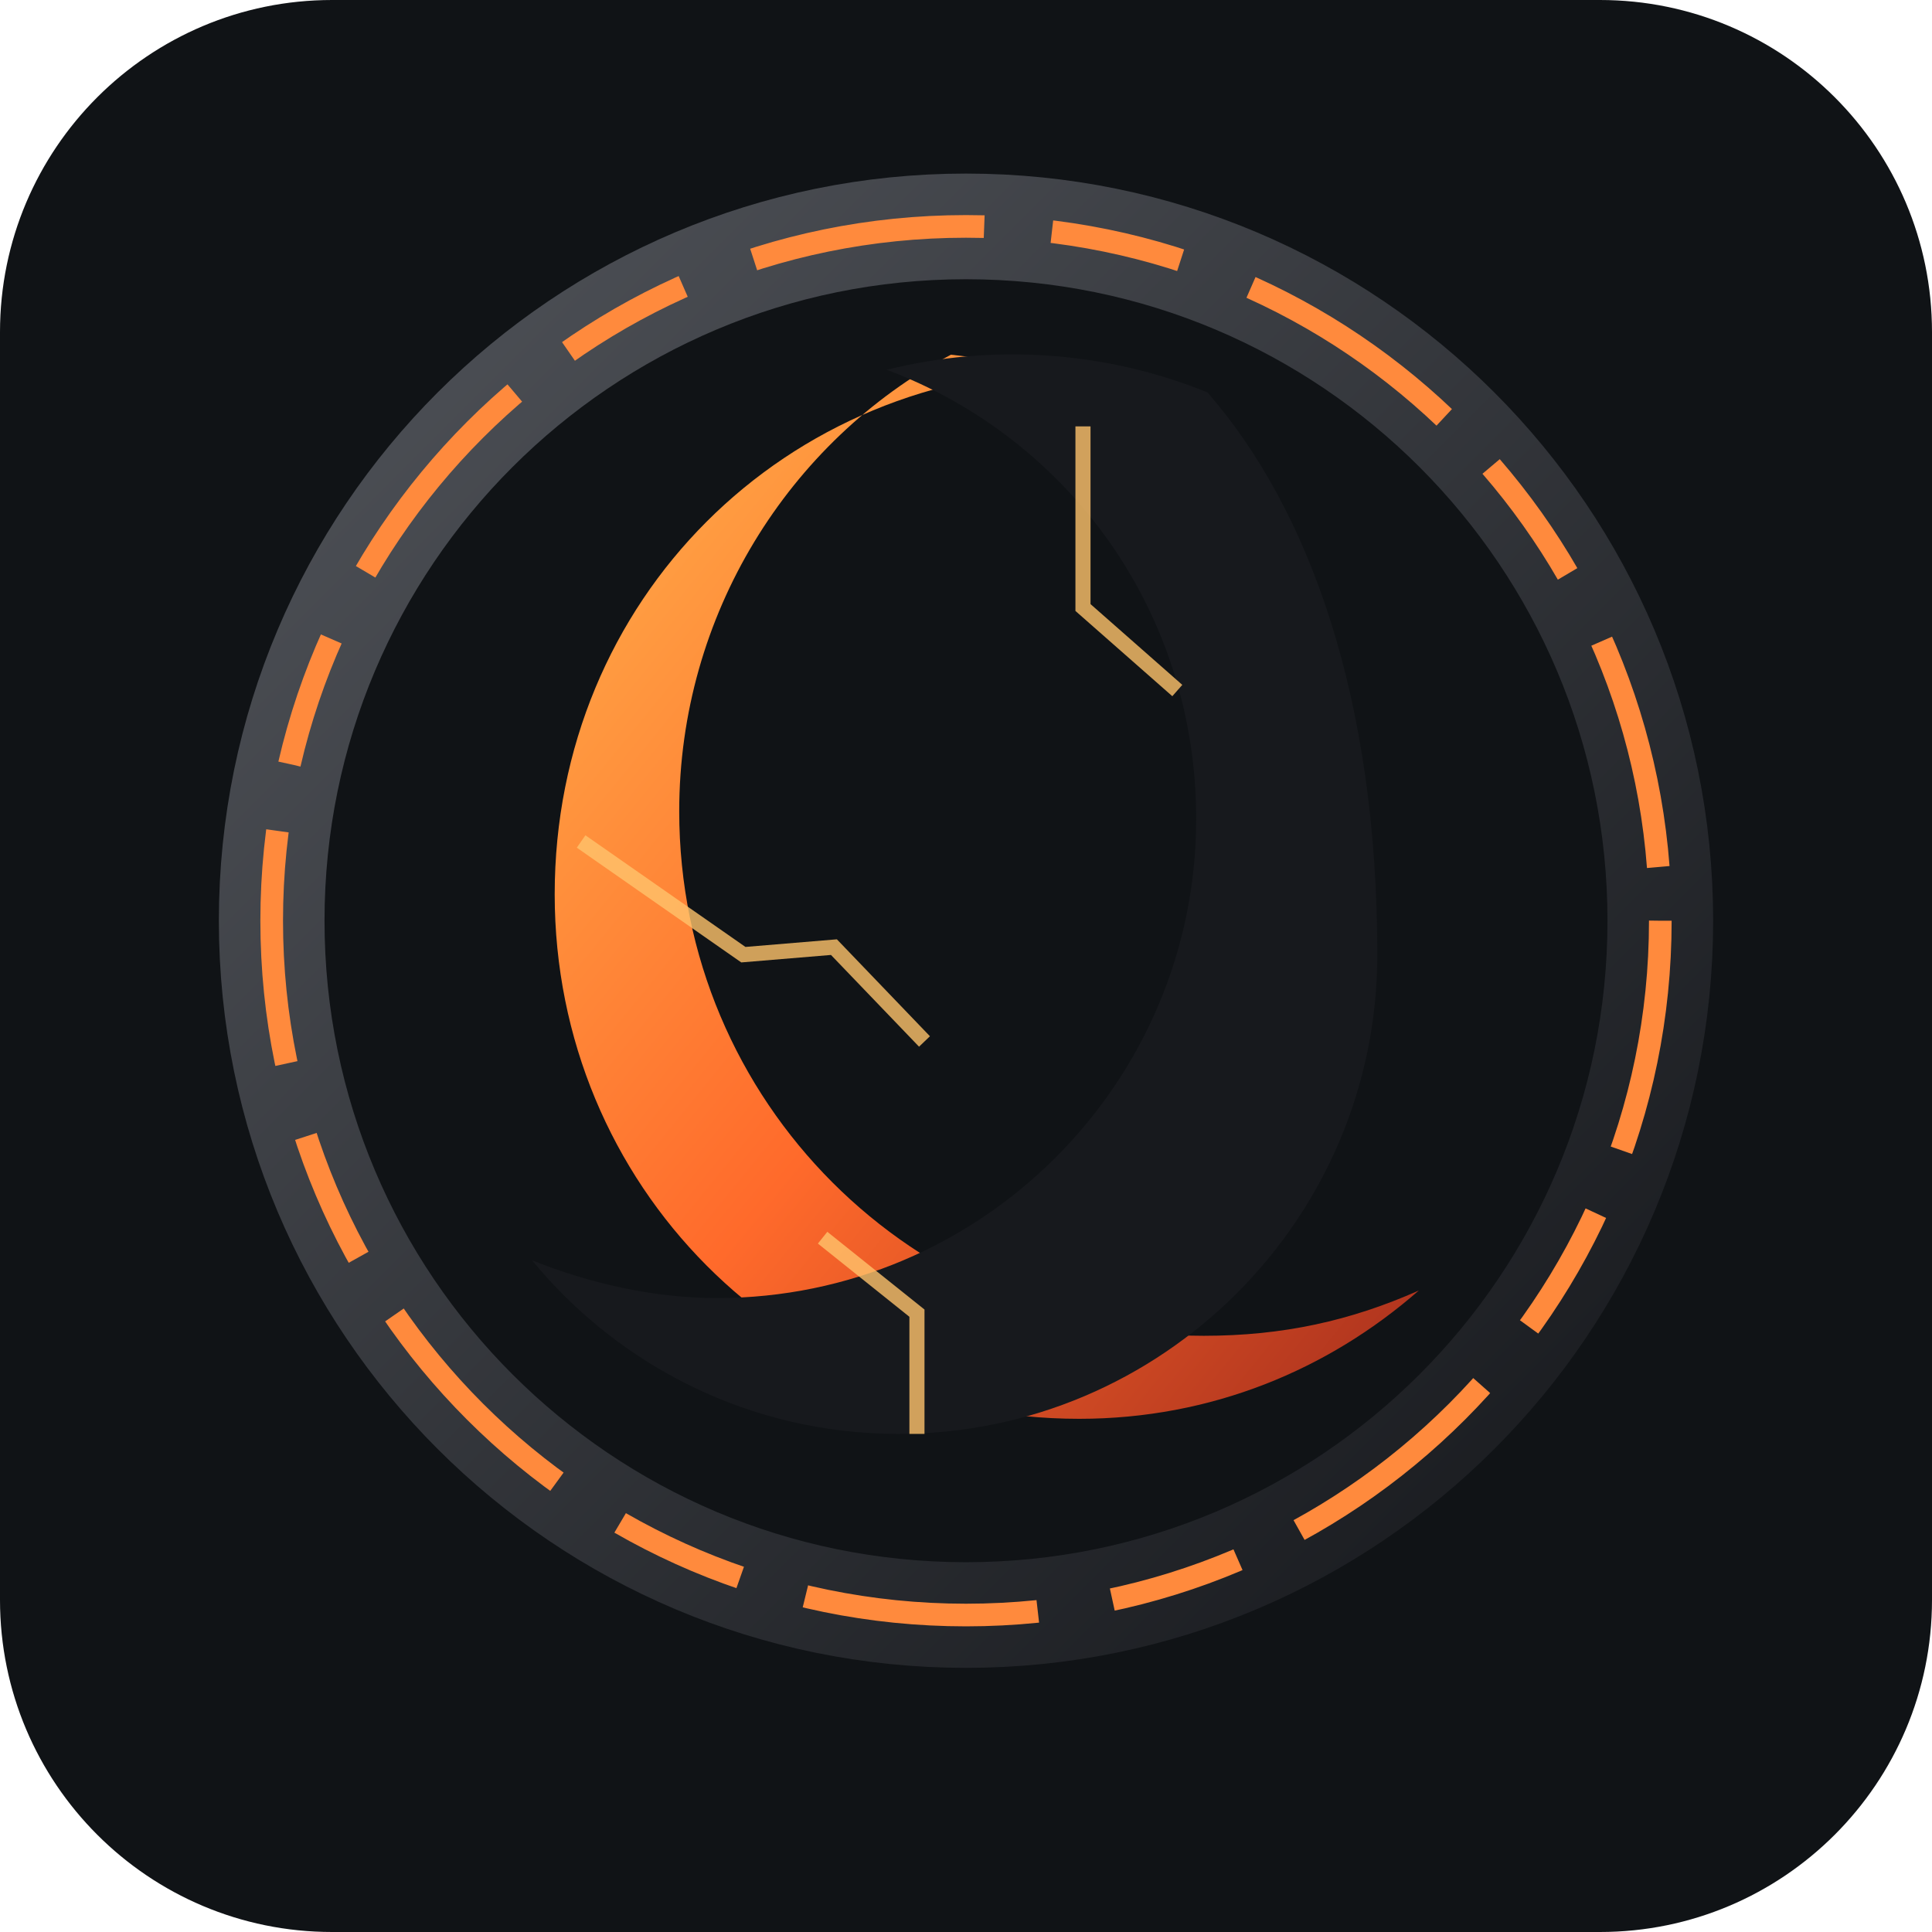
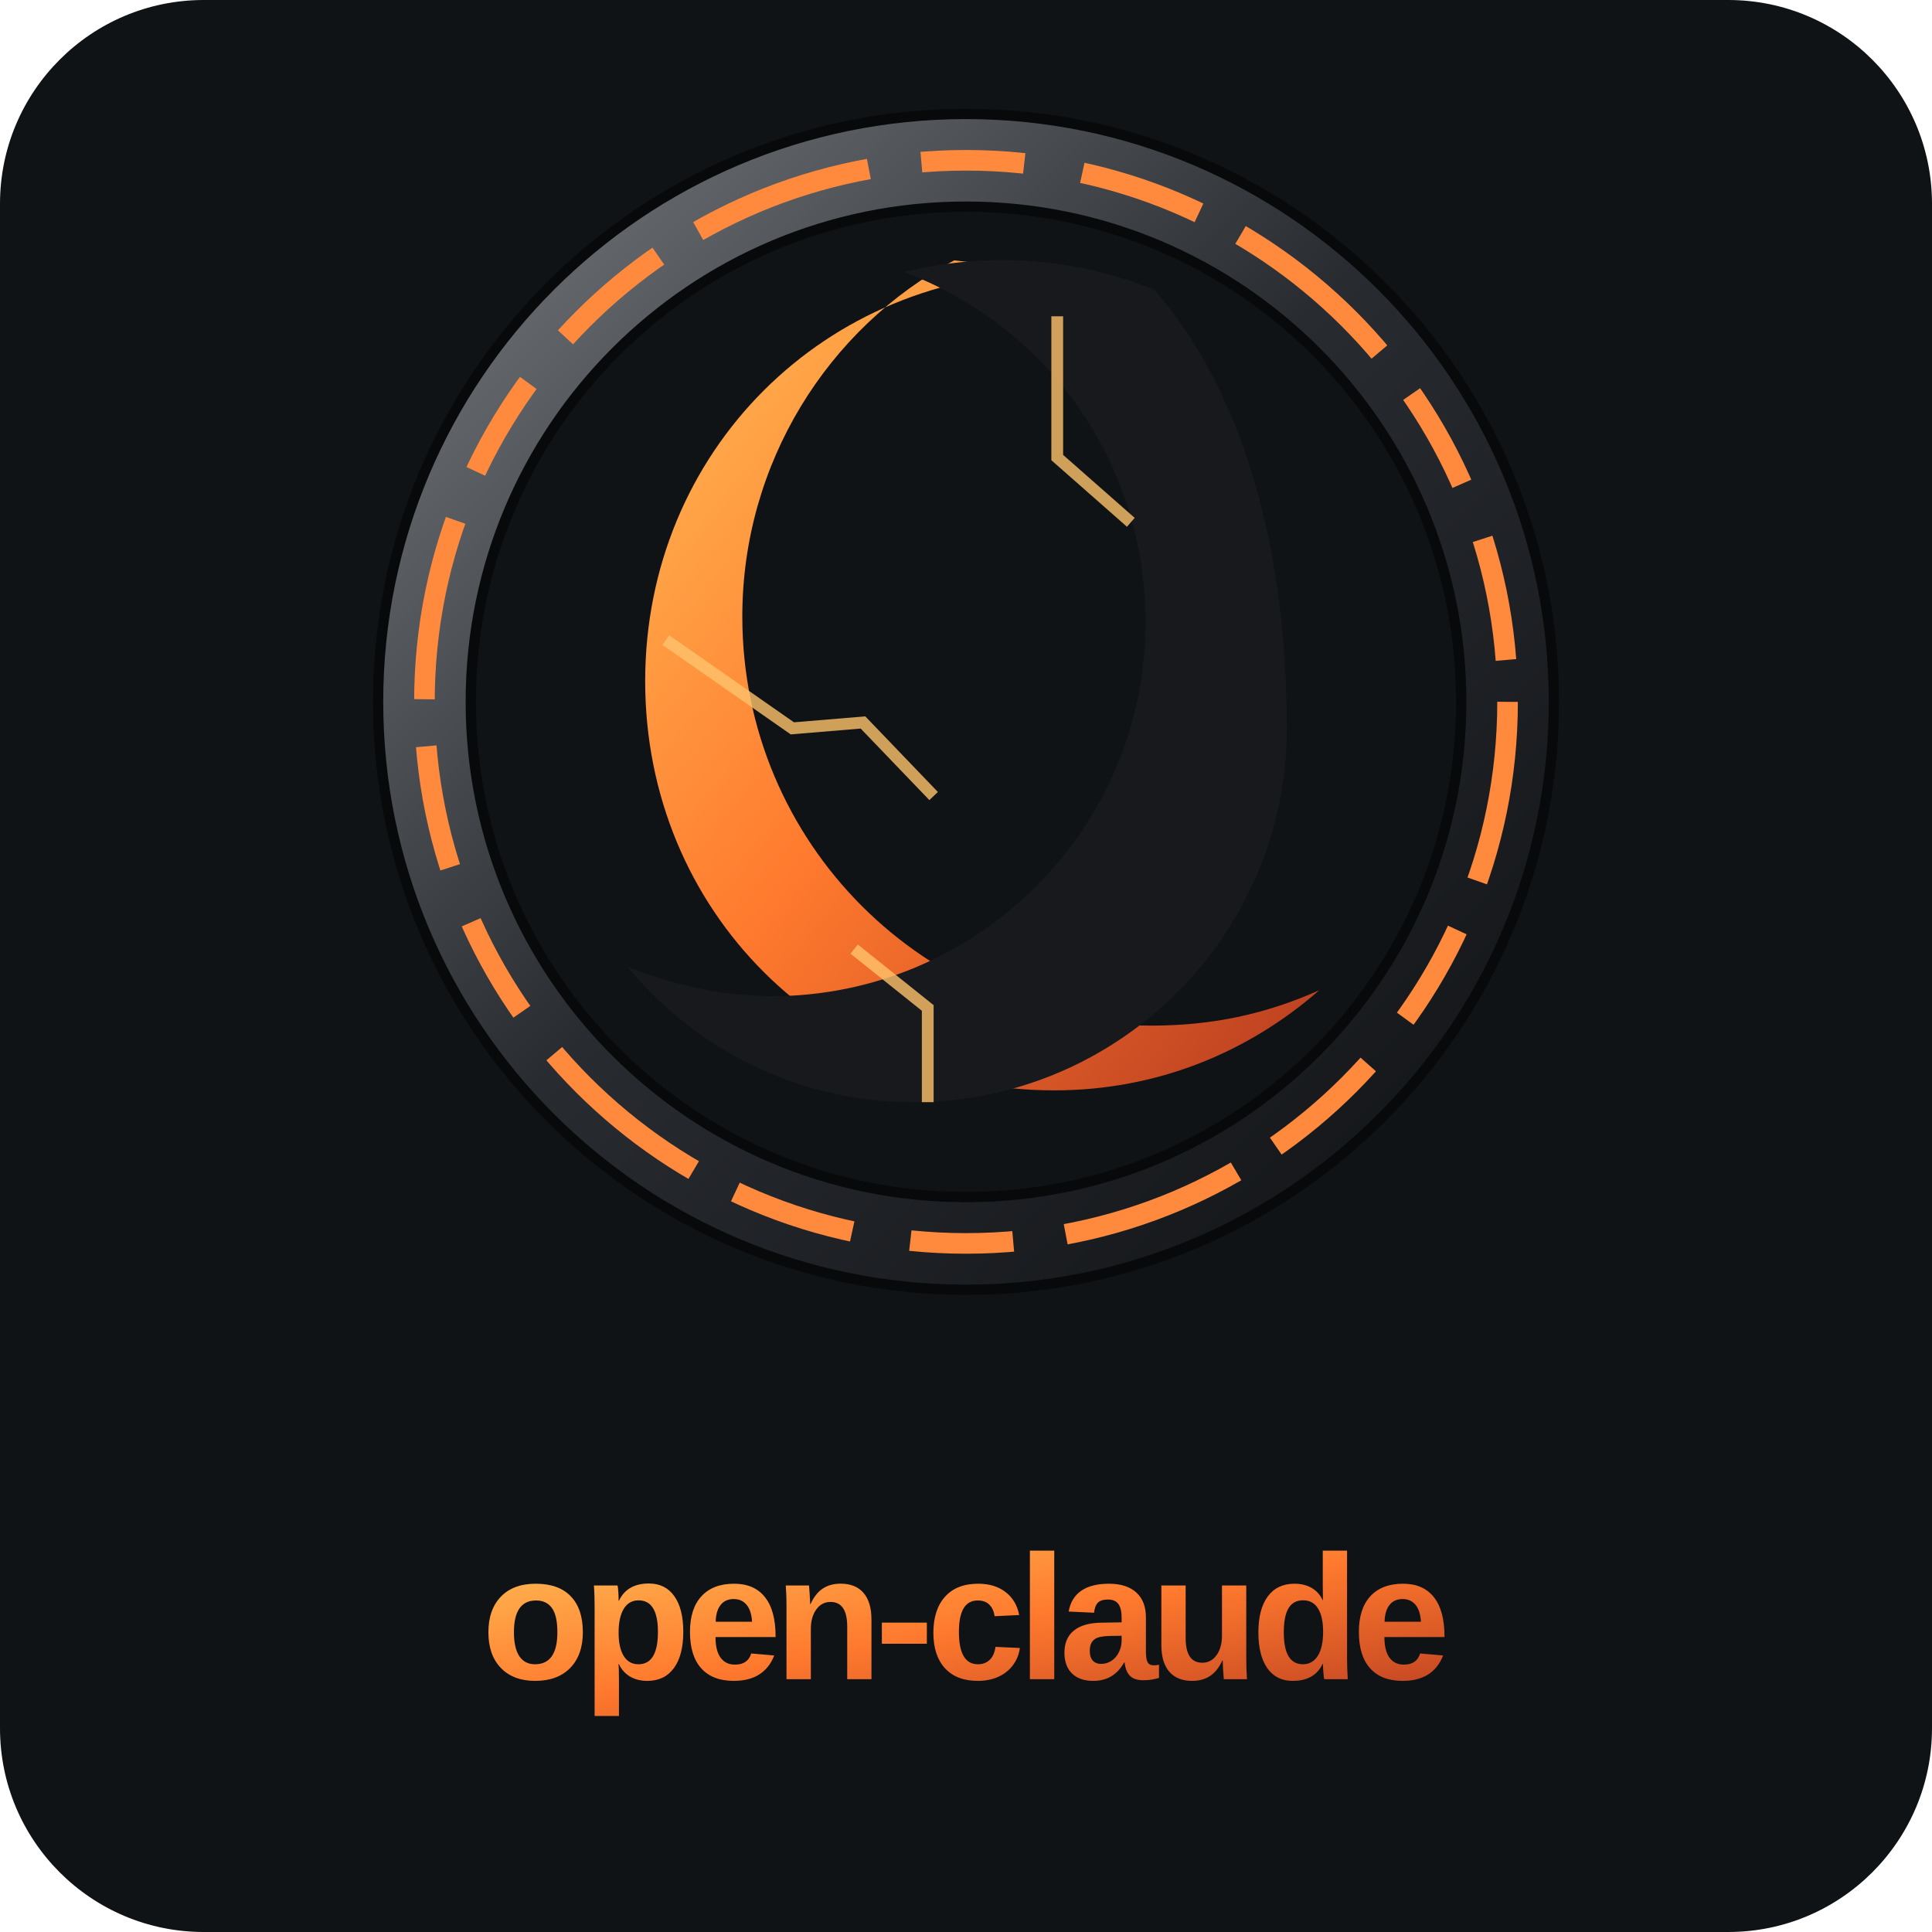
<svg xmlns="http://www.w3.org/2000/svg" viewBox="0 0 512 512" role="img" aria-label="Open Claude">
  <defs>
    <linearGradient id="ember" x1="0" y1="0" x2="1" y2="1">
-       <stop stop-color="#ffb24b" />
-       <stop offset=".52" stop-color="#ff6a2b" />
-       <stop offset="1" stop-color="#a82f1d" />
+       <stop stop-color="#ffbc55" />
+       <stop offset=".48" stop-color="#ff7a2e" />
+       <stop offset="1" stop-color="#b83c20" />
    </linearGradient>
    <linearGradient id="metal" x1="0" y1="0" x2="1" y2="1">
-       <stop stop-color="#51545a" />
-       <stop offset="1" stop-color="#15171b" />
+       <stop stop-color="#74777b" />
+       <stop offset=".48" stop-color="#282b30" />
+       <stop offset="1" stop-color="#111316" />
    </linearGradient>
  </defs>
-   <rect width="512" height="512" rx="88" fill="#101316" />
-   <circle cx="256" cy="244" r="184" fill="none" stroke="url(#metal)" stroke-width="28" />
-   <circle cx="256" cy="244" r="184" fill="none" stroke="#ff8a3d" stroke-width="6" stroke-dasharray="62 18 35 20" />
-   <path d="M286 98c-78 0-139 61-139 139 0 77 61 139 139 139 35 0 66-13 90-34-18 8-36 12-57 12-77 0-139-62-139-139 0-52 29-98 72-121Z" fill="url(#ember)" />
-   <path d="M320 104c-27-11-57-13-85-6 48 18 82 64 82 119 0 70-57 127-127 127-17 0-34-4-49-10 23 28 58 46 97 46 70 0 127-57 127-127 0-68-18-118-45-149Z" fill="#17191d" />
-   <path d="M154 223l43 30 24-2 24 25m42-163v48l25 22m-94 145 25 20v32" stroke="#ffc36b" stroke-width="4" fill="none" opacity=".8" />
+   <rect width="512" height="512" rx="54" fill="#101316" />
+   <g transform="translate(256 186) scale(.78)">
+     <circle r="184" fill="none" stroke="#08090a" stroke-width="35" />
+     <circle r="184" fill="none" stroke="url(#metal)" stroke-width="28" />
+     <circle r="184" fill="none" stroke="#ff8a3d" stroke-width="7" stroke-dasharray="62 18 35 20 42 16" />
+     <path d="M30-146C-48-146-109-85-109-7s61 139 139 139c35 0 66-13 90-34-18 8-36 12-57 12C-14 110-76 48-76-29c0-52 29-98 72-121Z" fill="url(#ember)" />
+     <path d="M64-140c-27-11-57-13-85-6 48 18 82 64 82 119 0 70-57 127-127 127-17 0-34-4-49-10 23 28 58 46 97 46 70 0 127-57 127-127 0-68-18-118-45-149Z" fill="#17191d" />
+     <path d="M-102-21l43 30 24-2 24 25m42-163v48l25 22m-94 145 25 20v32" stroke="#ffc36b" stroke-width="4" fill="none" opacity=".8" />
+   </g>
+   <text x="256" y="445" text-anchor="middle" font-family="Arial,Helvetica,sans-serif" font-size="47" font-weight="600" letter-spacing="-2" fill="url(#ember)">open-claude</text>
</svg>
